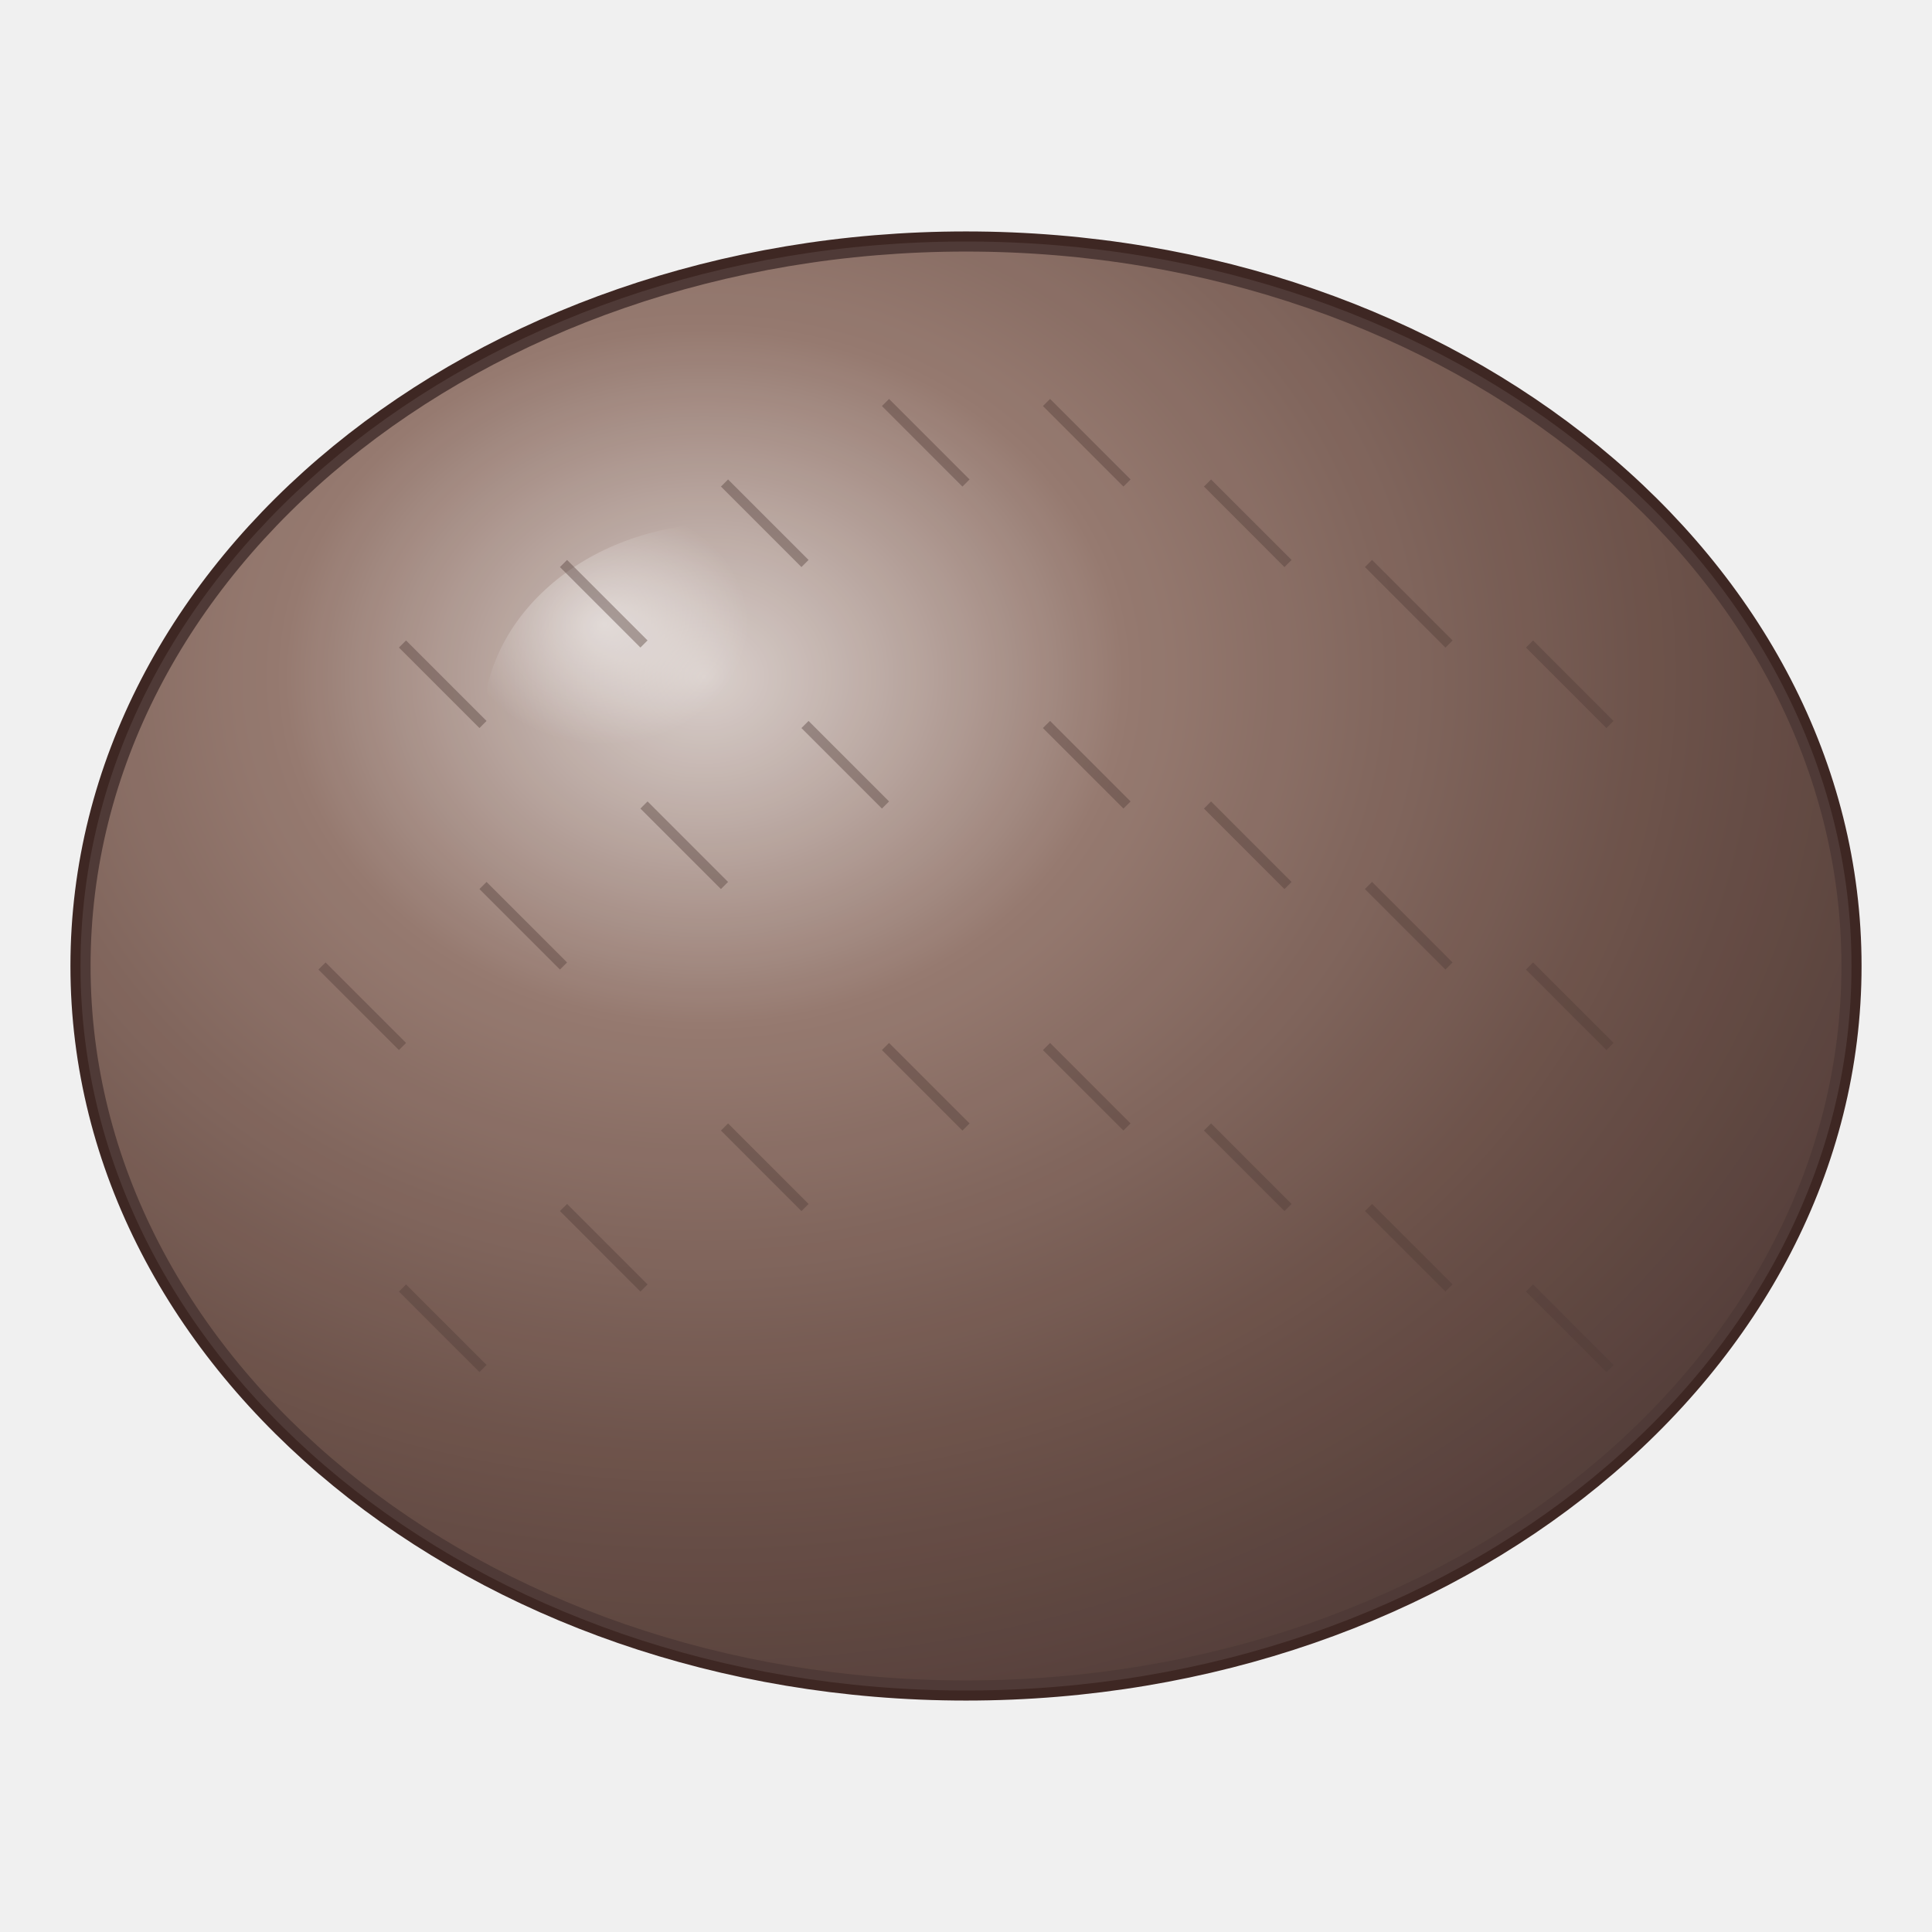
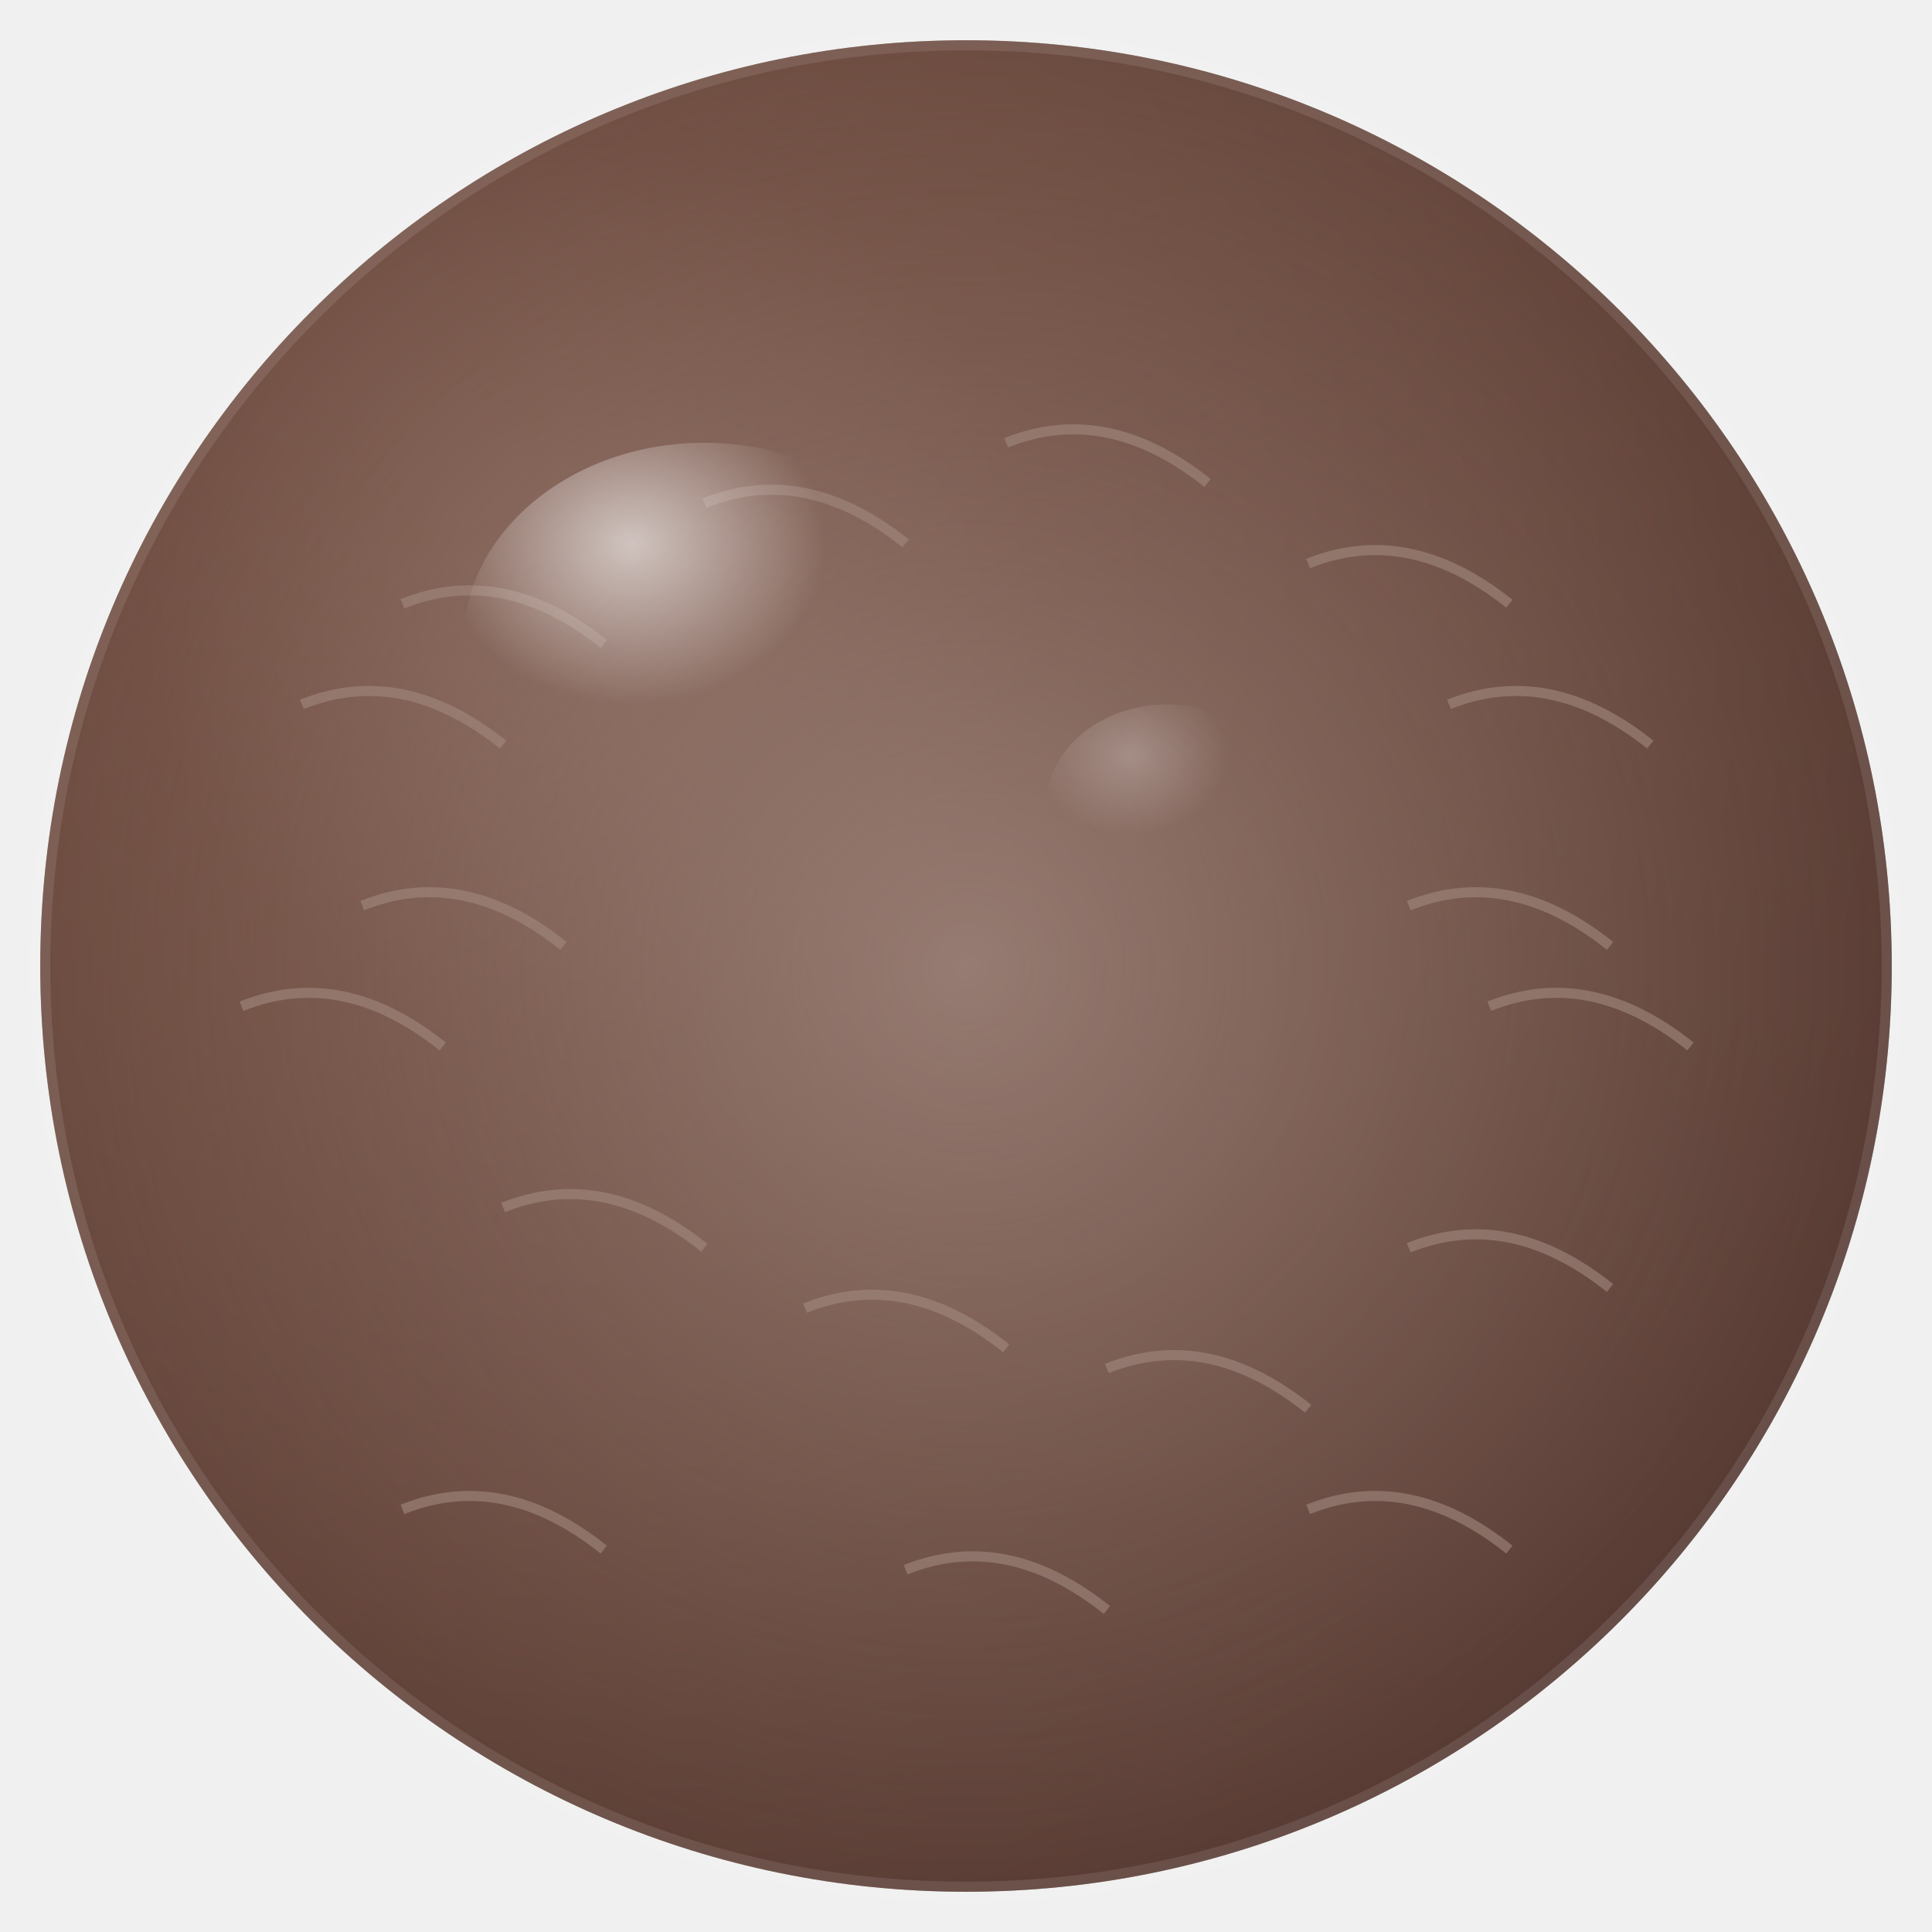
<svg xmlns="http://www.w3.org/2000/svg" width="96" height="96" viewBox="0 0 96 96">
  <defs>
-     <radialGradient id="kiwiGrad" cx="0.35" cy="0.3" r="0.8">
-       <stop offset="0%" stop-color="#D7CCC8" />
-       <stop offset="30%" stop-color="#8D6E63" />
-       <stop offset="70%" stop-color="#5D4037" />
+     <radialGradient id="kiwiGradient" cx="0.3" cy="0.3" r="0.8">
+       <stop offset="0%" stop-color="#8D6E63" />
+       <stop offset="30%" stop-color="#6D4C41" />
+       <stop offset="60%" stop-color="#5D4037" />
      <stop offset="100%" stop-color="#3E2723" />
    </radialGradient>
-     <radialGradient id="highlight" cx="0.25" cy="0.25" r="0.3">
-       <stop offset="0%" stop-color="#FFFFFF" stop-opacity="0.5" />
+     <radialGradient id="fuzzGradient" cx="0.5" cy="0.5" r="0.5">
+       <stop offset="0%" stop-color="#A1887F" stop-opacity="0.8" />
+       <stop offset="100%" stop-color="#795548" stop-opacity="0.4" />
+     </radialGradient>
+     <radialGradient id="kiwiHighlight" cx="0.35" cy="0.25" r="0.4">
+       <stop offset="0%" stop-color="#FFFFFF" stop-opacity="0.6" />
      <stop offset="100%" stop-color="#FFFFFF" stop-opacity="0" />
    </radialGradient>
  </defs>
-   <ellipse cx="48" cy="48" rx="44" ry="36" fill="url(#kiwiGrad)" stroke="#3E2723" stroke-width="1" />
-   <ellipse cx="36" cy="36" rx="12" ry="10" fill="url(#highlight)" />
-   <g stroke="#3E2723" stroke-width="0.5" opacity="0.4" fill="none">
-     <path d="M20 32 L24 36" />
-     <path d="M28 28 L32 32" />
-     <path d="M36 24 L40 28" />
-     <path d="M44 20 L48 24" />
-     <path d="M52 20 L56 24" />
-     <path d="M60 24 L64 28" />
-     <path d="M68 28 L72 32" />
-     <path d="M76 32 L80 36" />
-     <path d="M16 48 L20 52" />
-     <path d="M24 44 L28 48" />
-     <path d="M32 40 L36 44" />
-     <path d="M40 36 L44 40" />
-     <path d="M52 36 L56 40" />
-     <path d="M60 40 L64 44" />
-     <path d="M68 44 L72 48" />
-     <path d="M76 48 L80 52" />
-     <path d="M20 64 L24 68" />
-     <path d="M28 60 L32 64" />
-     <path d="M36 56 L40 60" />
-     <path d="M44 52 L48 56" />
-     <path d="M52 52 L56 56" />
-     <path d="M60 56 L64 60" />
-     <path d="M68 60 L72 64" />
-     <path d="M76 64 L80 68" />
+   <ellipse cx="48" cy="48" rx="46" ry="46" fill="url(#kiwiGradient)" />
+   <ellipse cx="48" cy="48" rx="46" ry="46" fill="url(#fuzzGradient)" />
+   <g stroke="#A1887F" stroke-width="0.5" opacity="0.6" fill="none">
+     <path d="M20 30 Q25 28 30 32" />
+     <path d="M35 25 Q40 23 45 27" />
+     <path d="M50 22 Q55 20 60 24" />
+     <path d="M65 28 Q70 26 75 30" />
+     <path d="M18 45 Q23 43 28 47" />
+     <path d="M70 45 Q75 43 80 47" />
+     <path d="M25 60 Q30 58 35 62" />
+     <path d="M40 65 Q45 63 50 67" />
+     <path d="M55 68 Q60 66 65 70" />
+     <path d="M70 62 Q75 60 80 64" />
+     <path d="M15 35 Q20 33 25 37" />
+     <path d="M72 35 Q77 33 82 37" />
+     <path d="M12 50 Q17 48 22 52" />
+     <path d="M74 50 Q79 48 84 52" />
+     <path d="M20 75 Q25 73 30 77" />
+     <path d="M45 78 Q50 76 55 80" />
+     <path d="M65 75 Q70 73 75 77" />
  </g>
-   <ellipse cx="48" cy="48" rx="44" ry="36" fill="#EFEBE9" opacity="0.1" />
+   <ellipse cx="35" cy="32" rx="12" ry="10" fill="url(#kiwiHighlight)" />
+   <ellipse cx="58" cy="40" rx="6" ry="5" fill="url(#kiwiHighlight)" opacity="0.4" />
+   <ellipse cx="48" cy="48" rx="46" ry="46" fill="none" stroke="#FFFFFF" stroke-width="1" opacity="0.1" />
</svg>
